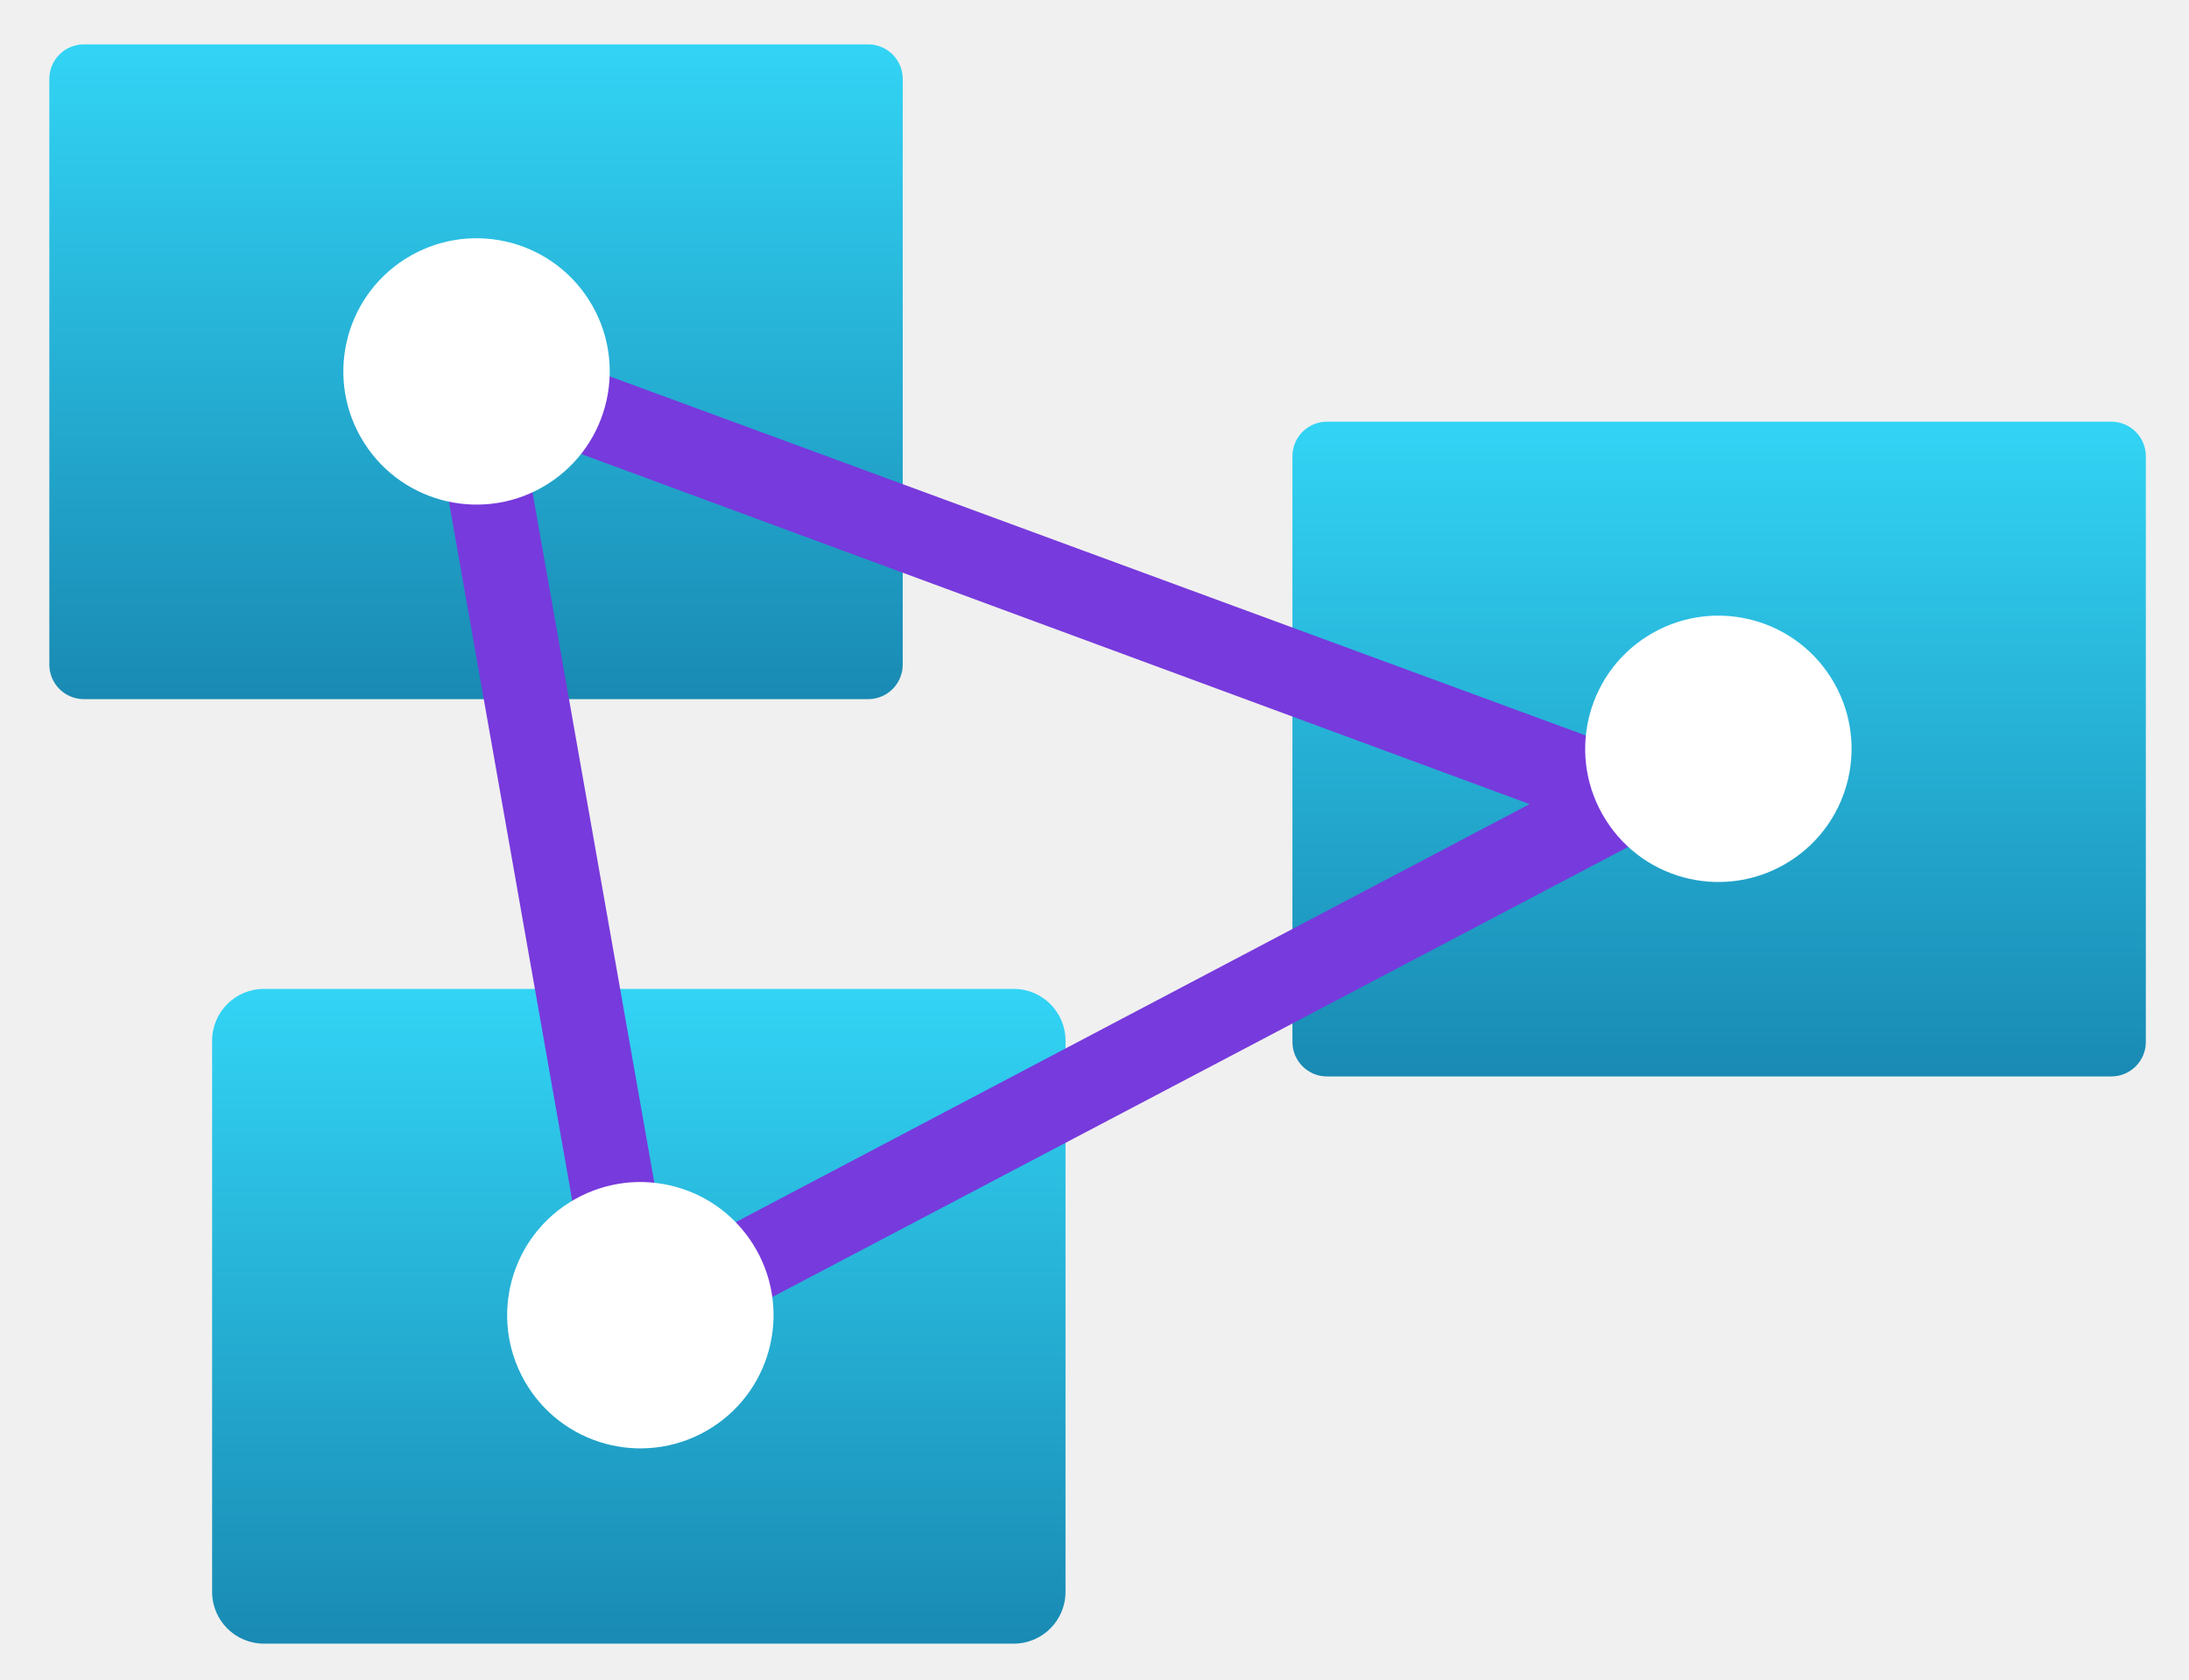
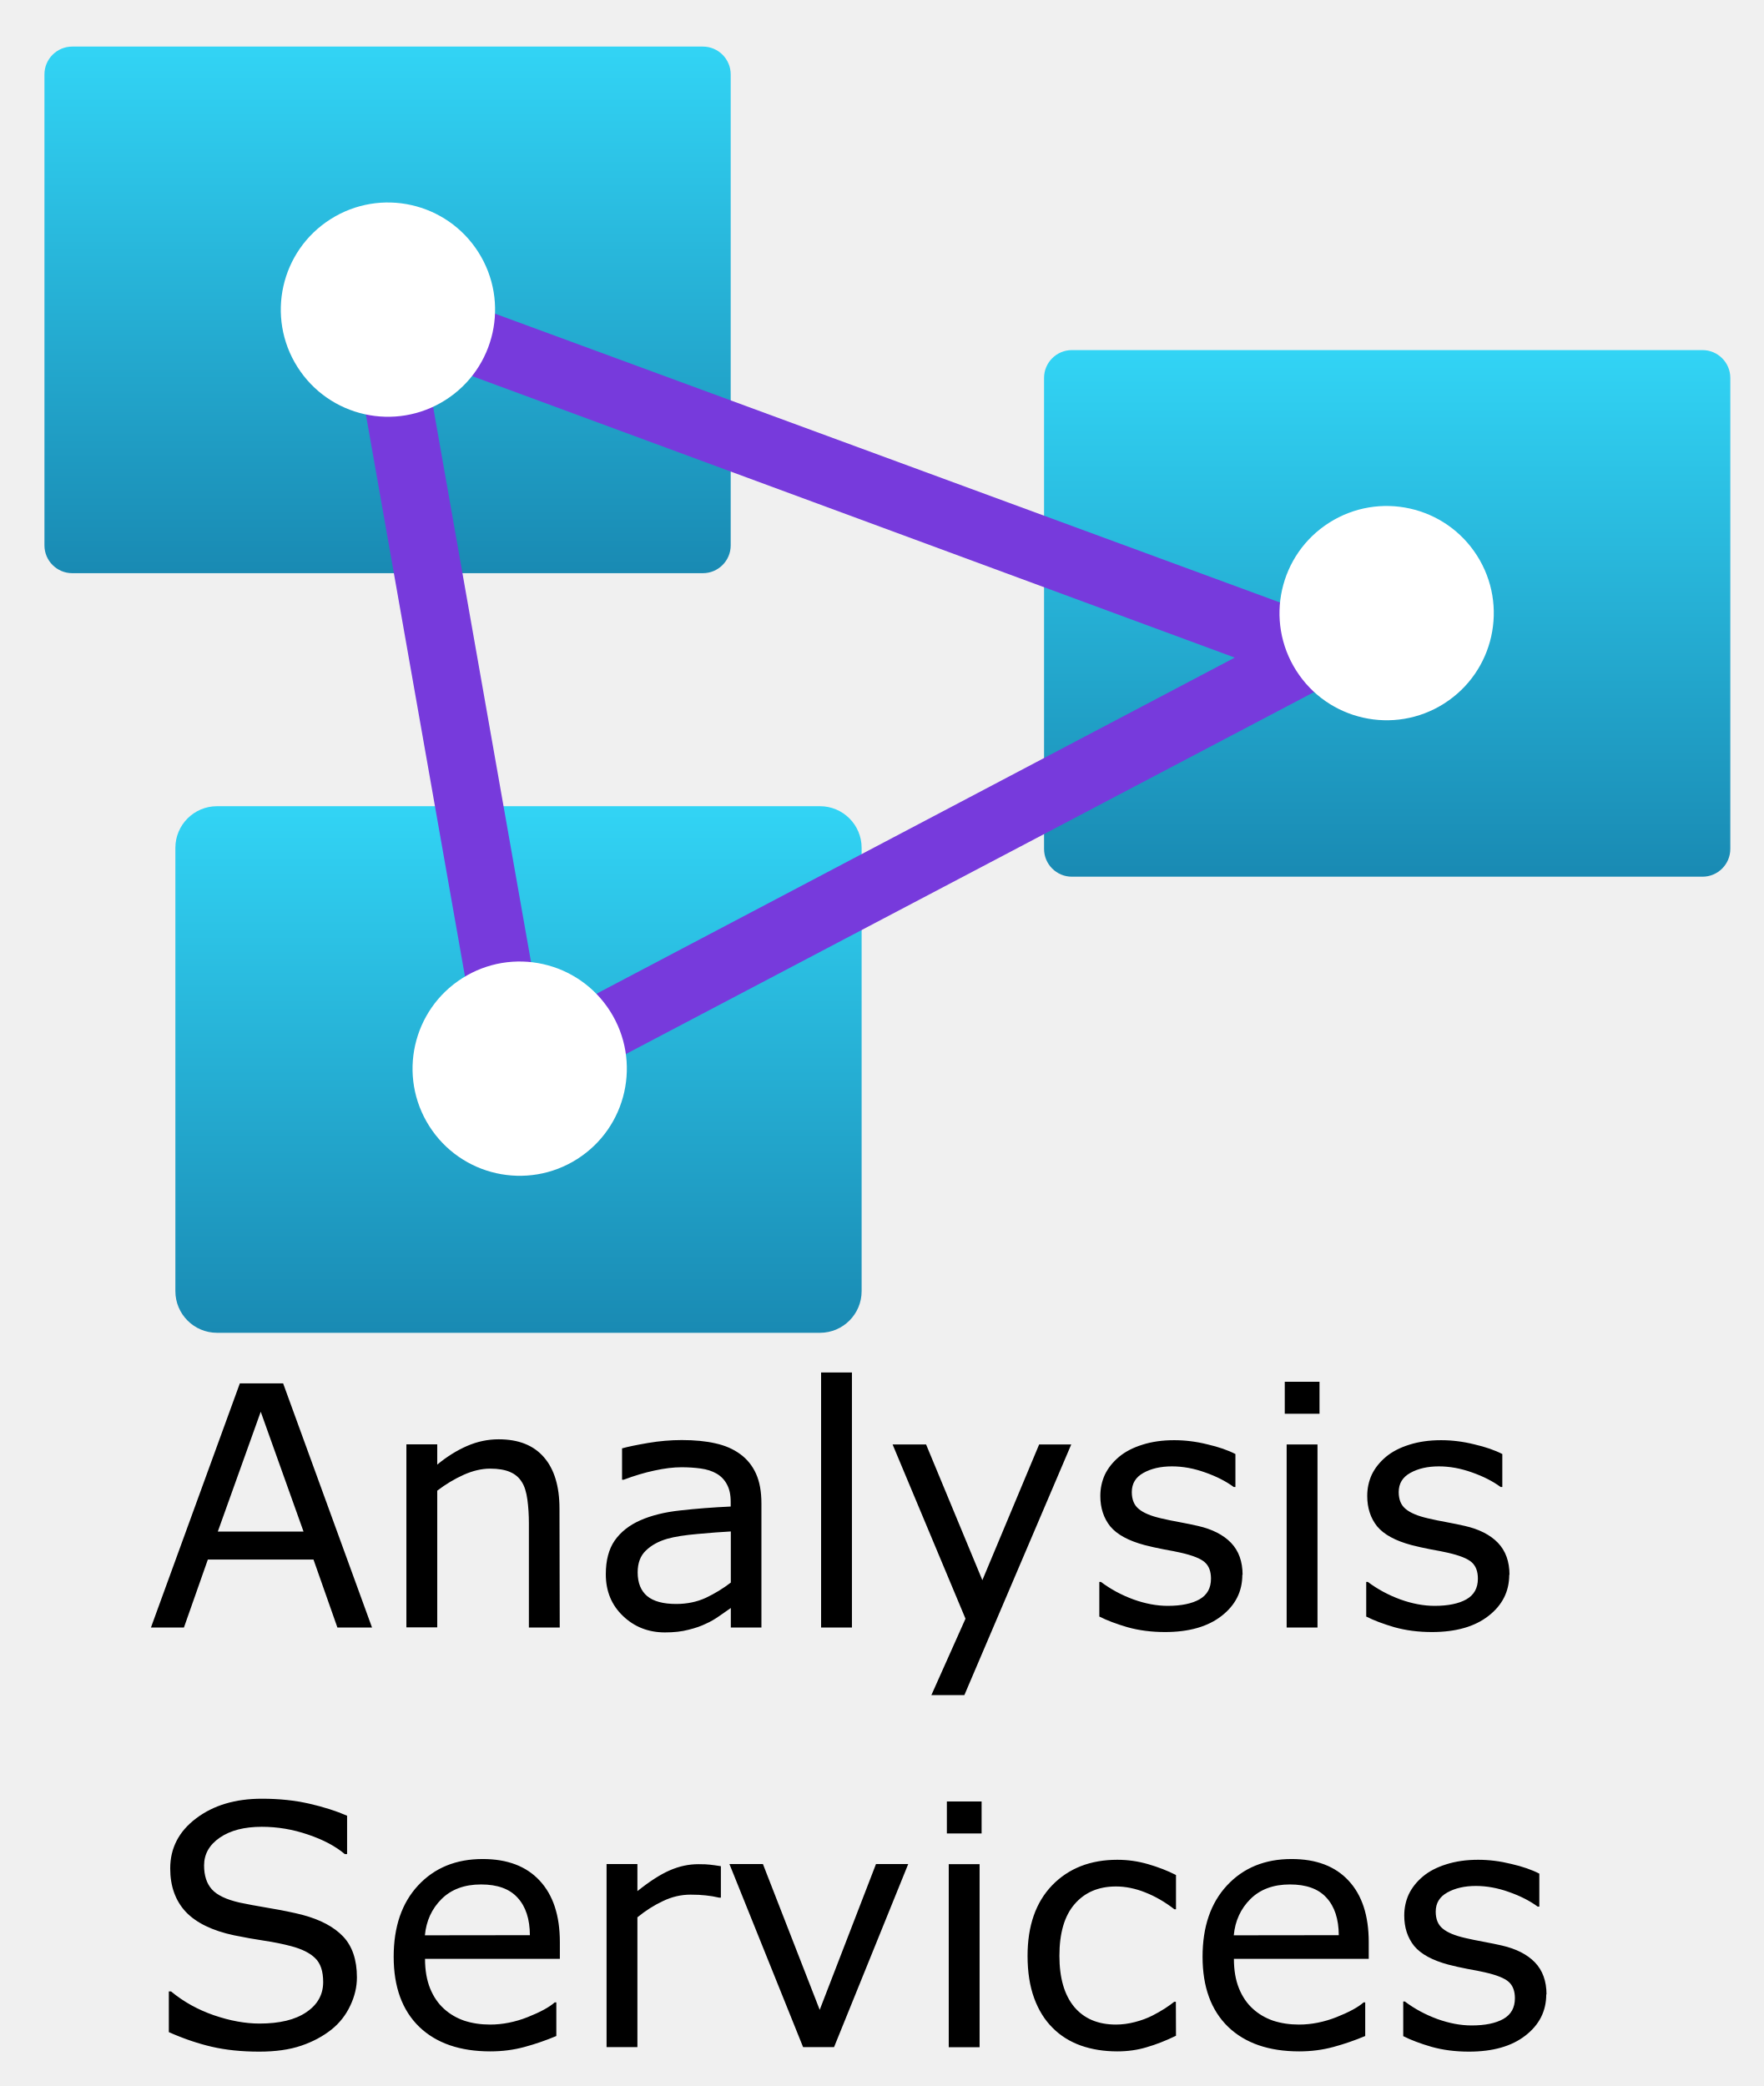
- <svg xmlns="http://www.w3.org/2000/svg" role="img" viewBox="0.10 2.16 17.75 13.62">
+ <svg xmlns="http://www.w3.org/2000/svg" role="img" viewBox="2.18 -0.01 14.01 16.57">
  <defs>
-     <linearGradient id="a" x1="3.96" x2="3.96" y1="2.52" y2="7.82" gradientUnits="userSpaceOnUse">
+     <linearGradient id="a" x1="3.96" x2="3.96" y1="2.52" y2="7.82" gradientTransform="translate(2.14 -1.625) scale(.78775)" gradientUnits="userSpaceOnUse">
      <stop offset="0" stop-color="#32d4f5" />
      <stop offset="1" stop-color="#198ab3" />
    </linearGradient>
-     <linearGradient id="b" x1="14.04" x2="14.04" y1="5.58" y2="10.89" gradientUnits="userSpaceOnUse">
+     <linearGradient id="b" x1="14.04" x2="14.04" y1="5.58" y2="10.89" gradientTransform="translate(2.14 -1.625) scale(.78775)" gradientUnits="userSpaceOnUse">
      <stop offset="0" stop-color="#32d4f5" />
      <stop offset="1" stop-color="#198ab3" />
    </linearGradient>
-     <linearGradient id="c" x1="5.29" x2="5.29" y1="10.18" y2="15.48" gradientUnits="userSpaceOnUse">
+     <linearGradient id="c" x1="5.29" x2="5.29" y1="10.18" y2="15.48" gradientTransform="translate(2.14 -1.625) scale(.78775)" gradientUnits="userSpaceOnUse">
      <stop offset="0" stop-color="#32d4f5" />
      <stop offset="1" stop-color="#198ab3" />
    </linearGradient>
  </defs>
-   <rect width="6.92" height="5.31" x=".5" y="2.52" fill="url(#a)" rx=".28" />
-   <rect width="6.92" height="5.31" x="10.58" y="5.58" fill="url(#b)" rx=".28" />
-   <rect width="6.92" height="5.31" x="1.82" y="10.18" fill="url(#c)" rx=".42" />
-   <path fill="#773adc" d="M13.15 8.92l.23-.64-8.56-3.15-.23.63zm.53-.09l-.32-.6-8.07 4.25.31.6zM5 13.37l.67-.12-1.36-7.71-.67.12z" />
-   <circle cx="14.04" cy="8.23" r="1.08" fill="#fff" transform="rotate(-32.41 14.042 8.242)" />
-   <circle cx="3.96" cy="5.17" r="1.08" fill="#fff" transform="rotate(-32.41 3.966 5.164)" />
-   <circle cx="5.29" cy="12.83" r="1.08" fill="#fff" transform="rotate(-32.41 5.285 12.824)" />
+   <rect width="5.451" height="4.183" x="2.533" y=".36" fill="url(#a)" rx=".221" />
+   <rect width="5.451" height="4.183" x="10.473" y="2.771" fill="url(#b)" rx=".221" />
+   <rect width="5.451" height="4.183" x="3.573" y="6.394" fill="url(#c)" rx=".331" />
+   <path fill="#773adc" d="M12.498 5.402l.181-.504-6.743-2.481-.181.496zm.417-.071l-.252-.473-6.357 3.348.244.473zM6.078 8.907l.528-.095-1.071-6.074-.528.095z" />
+   <circle cx="8.534" cy="11.175" r=".851" fill="#fff" transform="rotate(-32.41)" />
+   <circle cx="3.129" cy="4.888" r=".851" fill="#fff" transform="rotate(-32.41)" />
+   <circle cx=".781" cy="10.539" r=".851" fill="#fff" transform="rotate(-32.41)" />
+   <path d="M5.135 12.918H4.86l-.19-.54h-.839l-.19.54h-.262l.706-1.939h.344zm-.544-.762l-.34-.952-.341.952zm2.035.762h-.245v-.828q0-.1-.012-.188-.012-.089-.043-.138-.033-.055-.094-.081-.061-.027-.159-.027-.1 0-.21.049-.109.049-.21.126v1.086h-.245v-1.454h.245v.161q.115-.095.237-.148.122-.053.251-.053.236 0 .359.142.124.142.124.409zm1.602 0h-.243v-.155q-.033.022-.089.062-.055.039-.107.062-.061.03-.141.049-.079.021-.186.021-.197 0-.333-.13-.137-.13-.137-.332 0-.165.07-.267.072-.103.203-.161.133-.059.319-.079.186-.021.4-.031v-.038q0-.083-.03-.138-.029-.055-.083-.086-.052-.03-.125-.04-.073-.01-.152-.01-.096 0-.215.026-.118.025-.245.073h-.013v-.249q.072-.02.207-.043.135-.023.267-.023.154 0 .267.026.115.025.198.086.082.06.125.155.043.095.043.236zm-.243-.358v-.405q-.112.006-.264.02-.151.013-.24.038-.105.03-.171.094-.065.062-.065.173 0 .125.076.189.076.062.23.062.129 0 .236-.049.107-.051.198-.121zm.962.358h-.245V10.892h.245zm1.742-1.454l-.849 1.991h-.262l.271-.607-.579-1.384h.266l.447 1.078.451-1.078zm1.359 1.035q0 .199-.165.327-.164.128-.449.128-.161 0-.297-.038-.134-.039-.225-.085v-.275h.013q.116.087.258.139.142.051.272.051.161 0 .253-.052.091-.052.091-.164 0-.086-.049-.13-.049-.044-.19-.076-.052-.012-.137-.027-.083-.016-.152-.034-.191-.051-.272-.148-.079-.099-.079-.242 0-.09.036-.169.038-.079.113-.142.073-.061.185-.096.113-.036.253-.036.13 0 .263.033.134.031.223.077v.262h-.013q-.094-.069-.228-.116-.134-.048-.263-.048-.134 0-.227.052-.092.051-.092.152 0 .09.056.135.055.046.177.074.068.016.151.031.085.016.141.029.171.039.263.134.092.096.092.255zm.613-1.279h-.276v-.254h.276zm-.016 1.698h-.245v-1.454h.245zm1.523-.419q0 .199-.165.327-.164.128-.449.128-.161 0-.297-.038-.134-.039-.225-.085v-.275h.013q.116.087.258.139.142.051.272.051.161 0 .253-.052.091-.052.091-.164 0-.086-.049-.13-.049-.044-.19-.076-.052-.012-.137-.027-.083-.016-.152-.034-.191-.051-.272-.148-.079-.099-.079-.242 0-.09.036-.169.038-.079.113-.142.073-.061.185-.096.113-.036.253-.036.13 0 .263.033.134.031.223.077v.262h-.013q-.094-.069-.228-.116-.134-.048-.263-.048-.134 0-.227.052-.092.051-.092.152 0 .09.056.135.055.046.177.074.068.016.151.031.085.016.141.029.171.039.263.134.092.096.092.255zM5.015 15.698q0 .113-.053.224-.052.111-.147.188-.104.083-.243.13-.138.047-.333.047-.21 0-.378-.039-.167-.039-.34-.116v-.323h.018q.147.122.34.189.193.066.362.066.24 0 .372-.09.134-.09.134-.24 0-.129-.064-.19-.062-.061-.191-.095-.098-.026-.212-.043-.113-.017-.241-.043-.258-.055-.383-.186-.124-.133-.124-.345 0-.243.206-.398.206-.156.522-.156.204 0 .375.039.171.039.302.096v.305H4.919q-.111-.094-.292-.155-.18-.062-.368-.062-.207 0-.333.086-.125.086-.125.221 0 .121.062.19.062.069.22.105.083.018.237.044.154.026.26.053.216.057.326.173.109.116.109.324zm1.612-.148H5.556q0 .134.04.234.04.099.111.163.068.062.16.094.094.031.206.031.148 0 .298-.059.151-.06.215-.117h.013v.267q-.124.052-.253.087-.129.035-.271.035-.362 0-.565-.195-.203-.197-.203-.557 0-.357.194-.566.195-.21.513-.21.294 0 .453.172.16.172.16.488zm-.238-.188q-.001-.193-.098-.298-.095-.105-.29-.105-.197 0-.314.116-.116.116-.132.288zm1.517-.298h-.013q-.055-.013-.107-.018-.051-.006-.121-.006-.113 0-.219.051-.105.049-.203.129V16.251h-.245v-1.454h.245v.215q.146-.117.257-.165.112-.049.228-.049.064 0 .092.004.029.003.086.012zm1.488-.267l-.589 1.454h-.246l-.585-1.454h.266l.451 1.158.447-1.158zm.583-.243h-.276v-.254h.276zm-.016 1.698h-.245v-1.454h.245zm1.56-.091q-.122.059-.233.091-.109.033-.233.033-.158 0-.289-.046-.132-.047-.225-.141-.095-.094-.147-.237-.052-.143-.052-.335 0-.357.195-.56.197-.203.518-.203.125 0 .245.035.121.035.221.086v.272h-.013q-.112-.087-.232-.134-.118-.047-.232-.047-.208 0-.329.141-.12.139-.12.41 0 .263.117.405.118.141.332.141.074 0 .151-.02.077-.02.138-.051.053-.027.1-.057.047-.031.074-.053h.013zm1.531-.611H11.981q0 .134.04.234.04.099.111.163.068.062.16.094.094.031.206.031.148 0 .298-.059.151-.06.215-.117h.013v.267q-.124.052-.253.087-.129.035-.271.035-.362 0-.565-.195-.203-.197-.203-.557 0-.357.194-.566.195-.21.513-.21.294 0 .453.172.16.172.16.488zm-.238-.188q-.001-.193-.098-.298-.095-.105-.29-.105-.197 0-.314.116-.116.116-.132.288zm1.648.47q0 .199-.165.327-.164.128-.449.128-.161 0-.297-.038-.134-.039-.225-.085V15.889h.013q.116.087.258.139.142.051.272.051.161 0 .253-.052.091-.052.091-.164 0-.086-.049-.13-.049-.044-.19-.076-.052-.012-.137-.027-.083-.016-.152-.034-.191-.051-.272-.148-.079-.099-.079-.242 0-.09.036-.169.038-.079.113-.142.073-.061.185-.096.113-.036.253-.036.13 0 .263.033.134.031.223.077v.262h-.013q-.094-.069-.228-.116-.134-.048-.263-.048-.134 0-.227.052-.092.051-.092.152 0 .09.056.135.055.046.177.074.068.016.151.031.085.016.141.029.171.039.263.134.092.096.092.255z" />
</svg>
